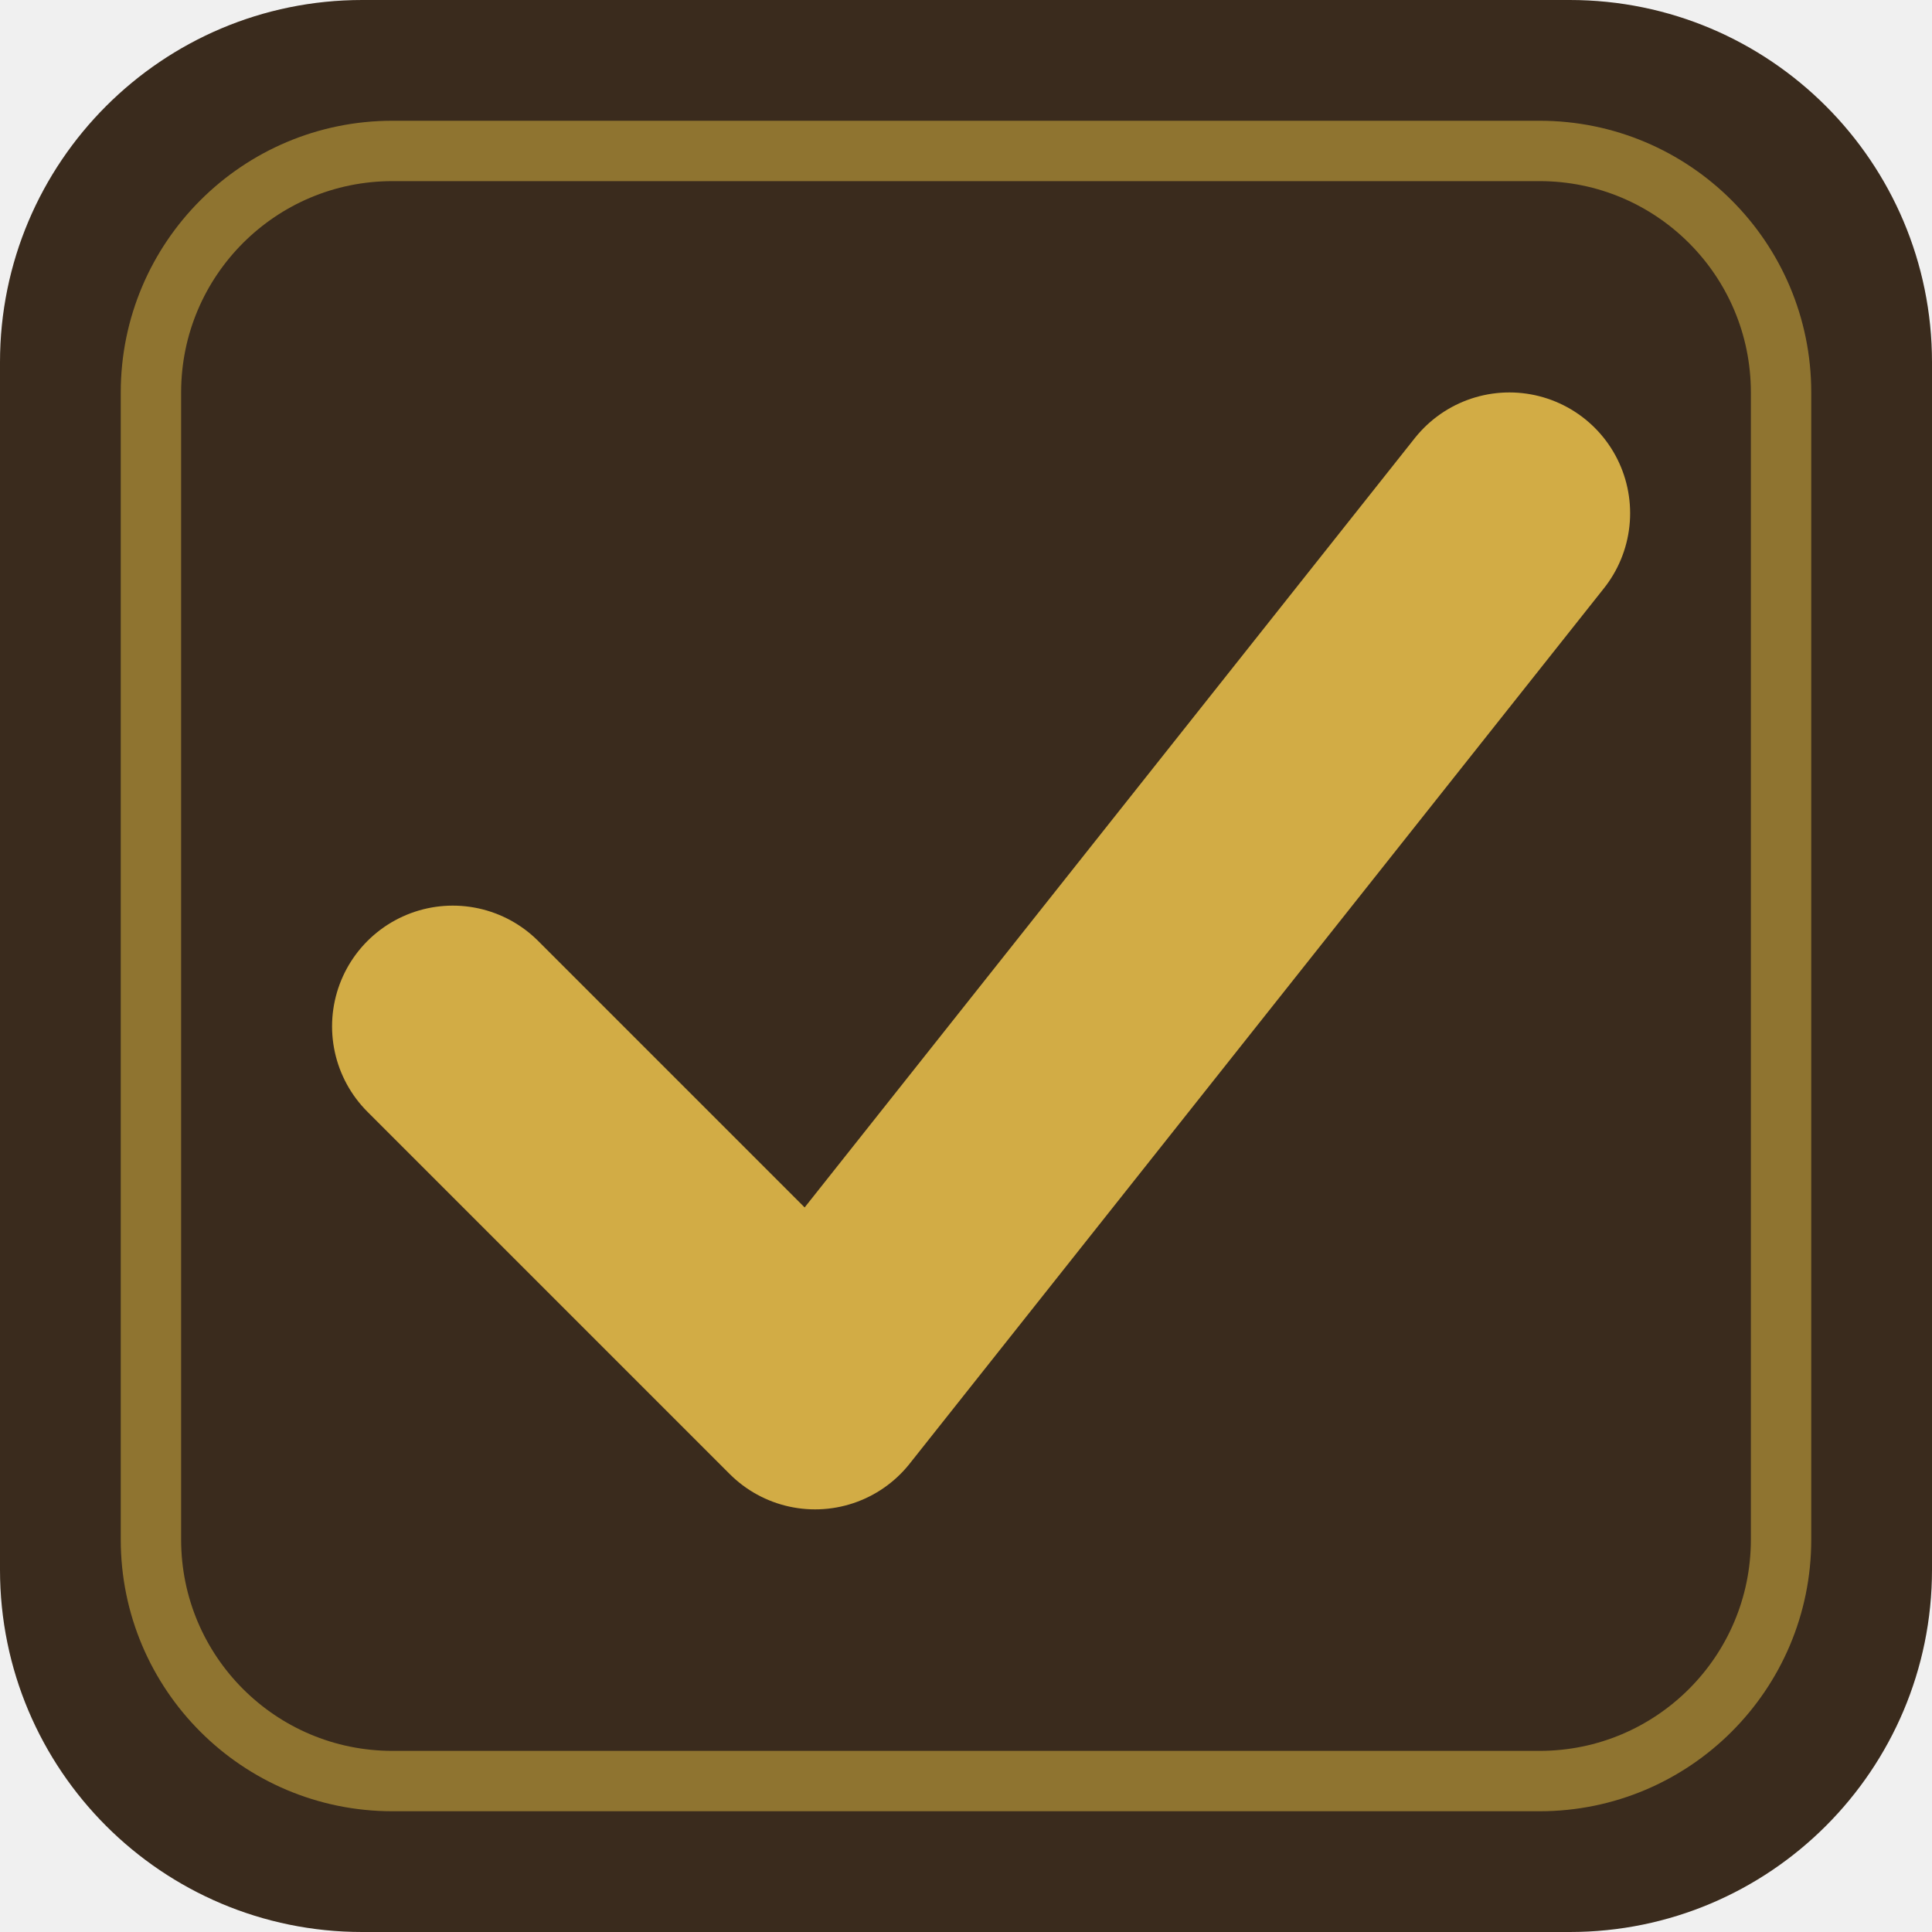
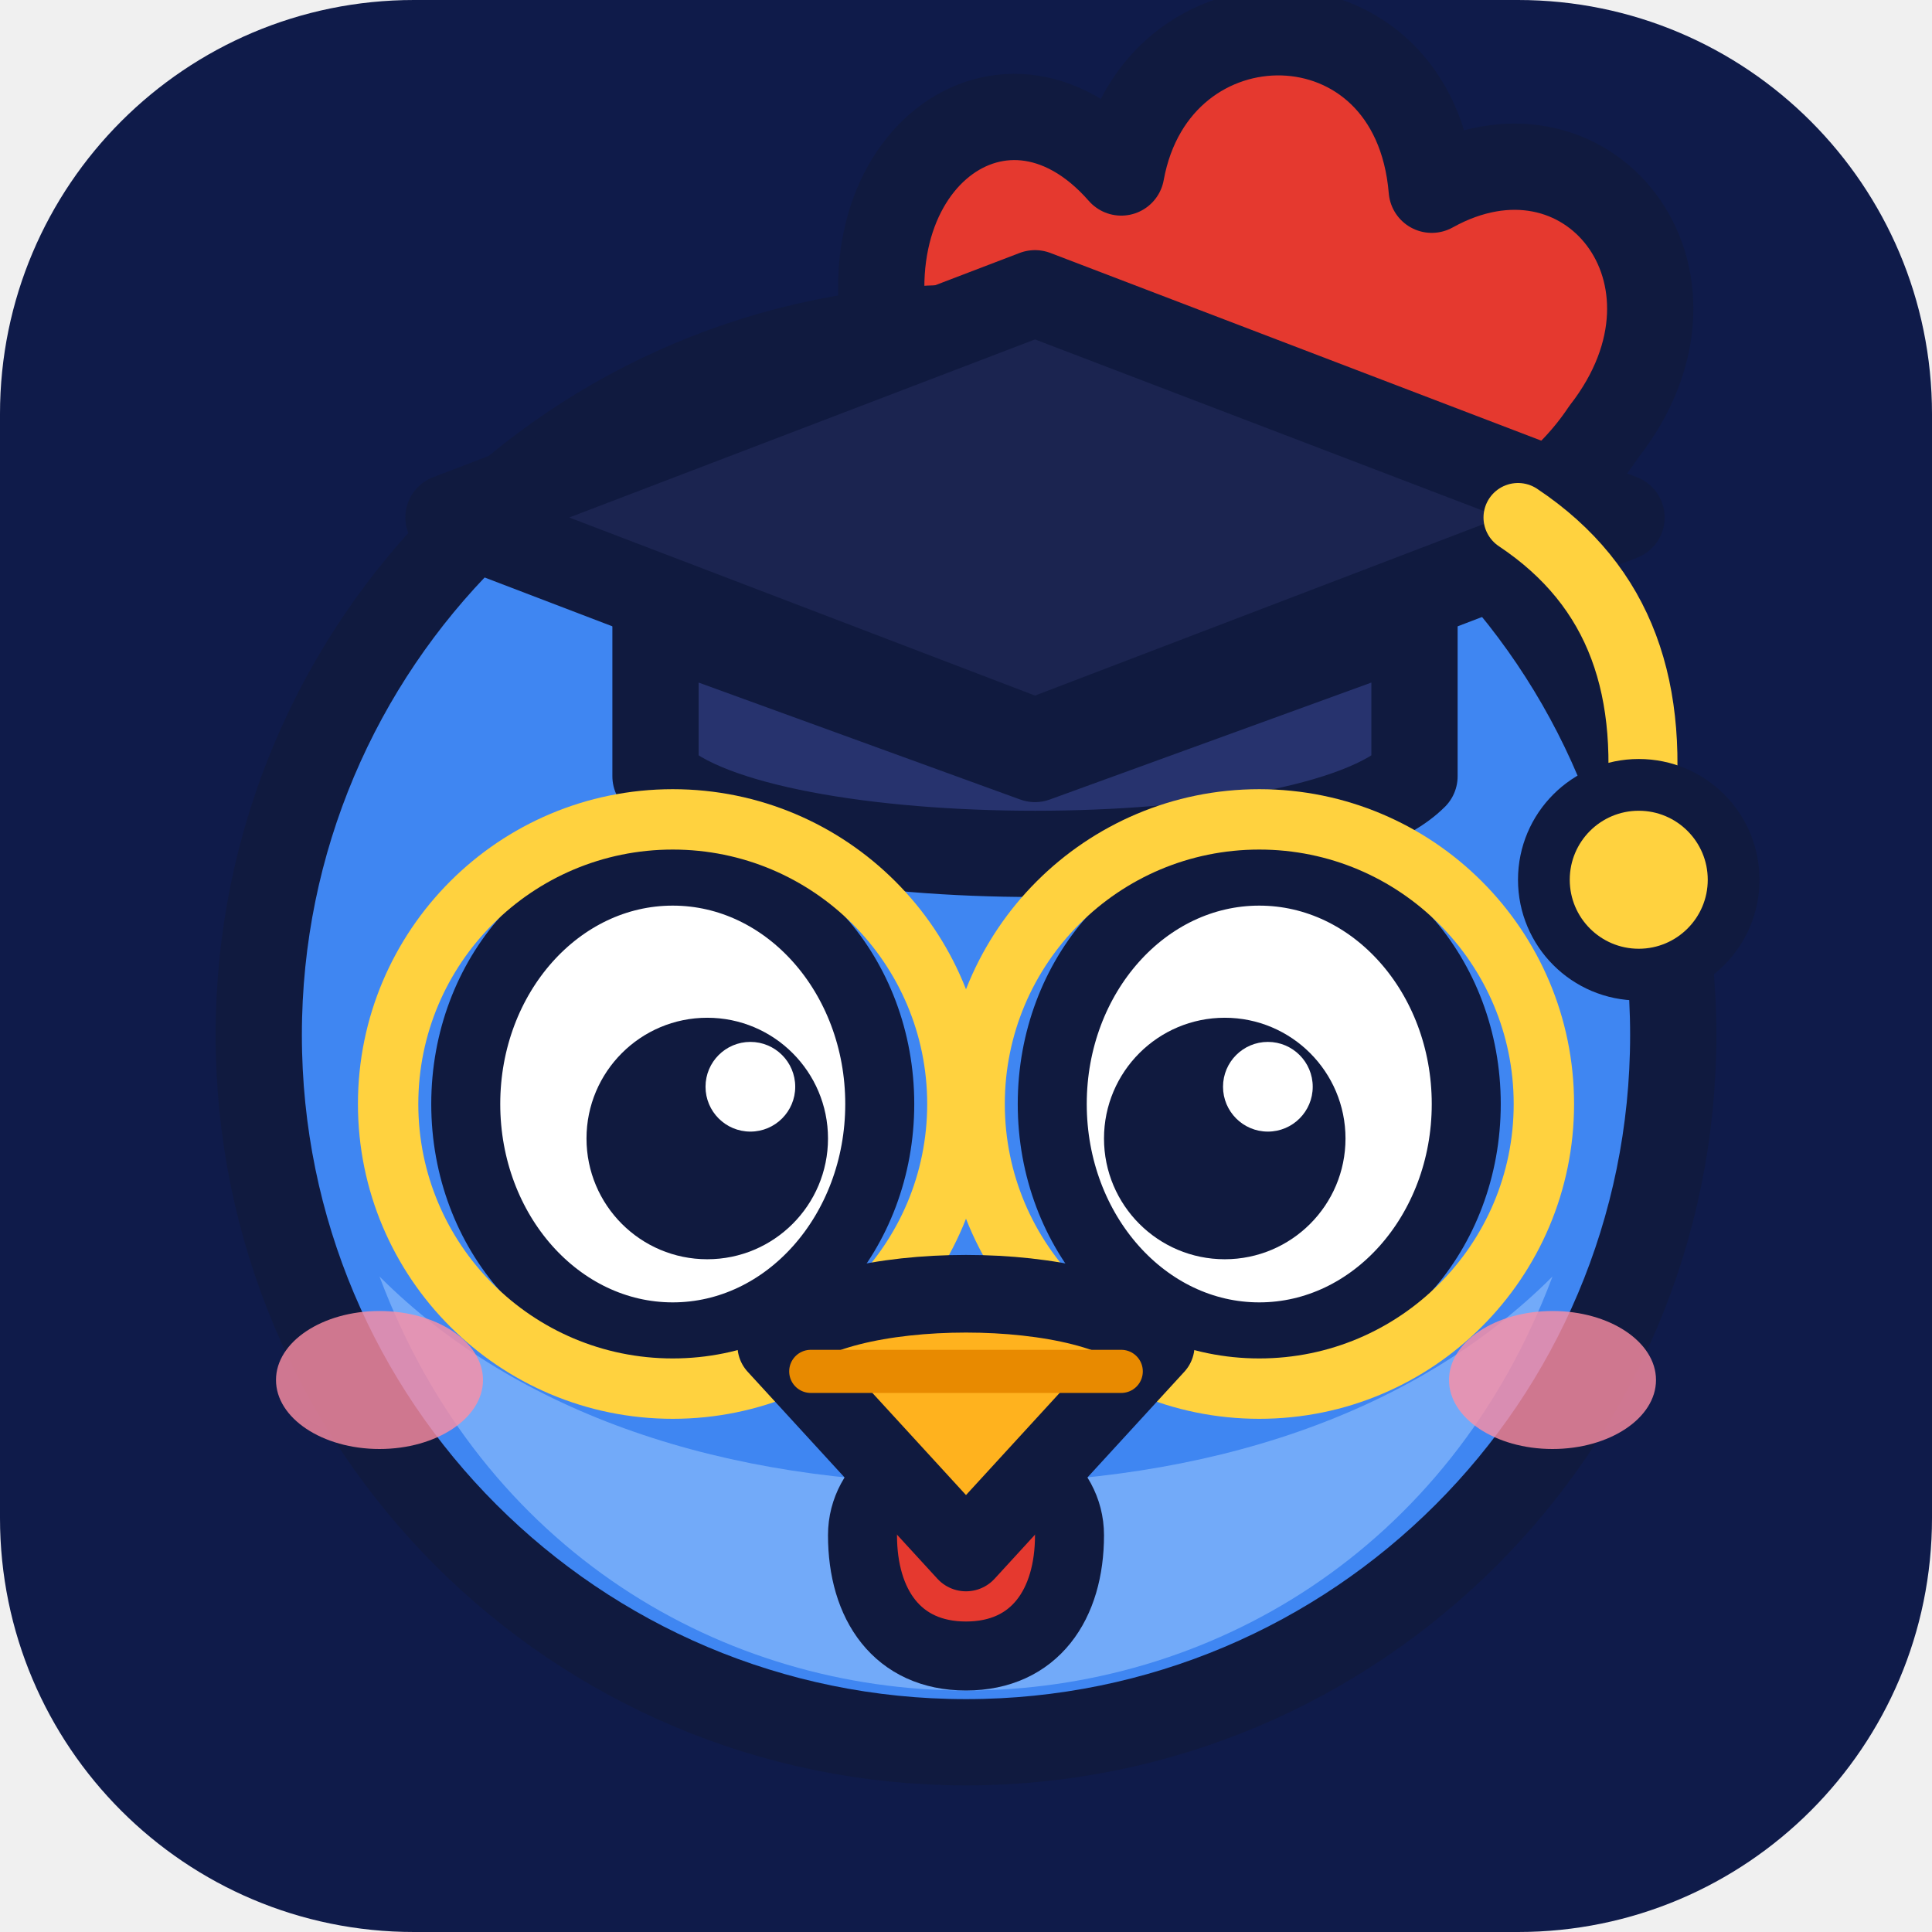
- <svg xmlns="http://www.w3.org/2000/svg" viewBox="0 0 64 64">
-   <rect width="64" height="64" rx="12" fill="#3a2b1d" />
-   <rect x="5" y="5" width="54" height="54" rx="8" fill="none" stroke="#8f7430" stroke-width="2" />
-   <path d="M15 34 L27 46 L50 17" fill="none" stroke="#d2ac45" stroke-width="8" stroke-linecap="round" stroke-linejoin="round" />
+ <svg xmlns="http://www.w3.org/2000/svg" viewBox="44 20 112 112">
+   <rect x="44" y="20" width="112" height="112" rx="24" fill="#0f1b4a" />
+   <g transform="translate(0 -2)">
+     <path d="M96 44c-4-12 6-20 13-12 2-11 17-11 18 1 9-5 17 5 10 14-4 6-12 9-22 9z" fill="#e5392f" stroke="#101a3f" stroke-width="5" stroke-linejoin="round" />
+     <circle cx="100" cy="82" r="41" fill="#3f86f2" stroke="#101a3f" stroke-width="5" />
+     <path d="M66 96c6 16 20 24 34 24s28-8 34-24c-8 8-20 12-34 12s-26-4-34-12z" fill="#9cc8ff" opacity=".55" />
+     <path d="M70 52l34-13 34 13-34 13z" fill="#1b2450" stroke="#101a3f" stroke-width="5" stroke-linejoin="round" />
+     <path d="M82 58v9c6 6 38 6 44 0v-9l-22 8z" fill="#27336e" stroke="#101a3f" stroke-width="5" stroke-linejoin="round" />
+     <path d="M132 52c6 4 8 10 7 18" fill="none" stroke="#ffd23f" stroke-width="4" stroke-linecap="round" />
+     <circle cx="139" cy="73" r="5.500" fill="#ffd23f" stroke="#101a3f" stroke-width="3" />
+     <ellipse cx="83" cy="86" rx="12" ry="13.500" fill="#fff" stroke="#101a3f" stroke-width="4" />
+     <ellipse cx="117" cy="86" rx="12" ry="13.500" fill="#fff" stroke="#101a3f" stroke-width="4" />
+     <circle cx="85" cy="88" r="7" fill="#101a3f" />
+     <circle cx="115" cy="88" r="7" fill="#101a3f" />
+     <circle cx="87.500" cy="85" r="2.600" fill="#fff" />
+     <circle cx="117.500" cy="85" r="2.600" fill="#fff" />
+     <circle cx="83" cy="86" r="16.500" fill="none" stroke="#ffd23f" stroke-width="3.500" />
+     <circle cx="117" cy="86" r="16.500" fill="none" stroke="#ffd23f" stroke-width="3.500" />
+     <path d="M99.500 84h1" stroke="#ffd23f" stroke-width="3.500" stroke-linecap="round" />
+     <ellipse cx="66" cy="102" rx="6" ry="4" fill="#ff8fa3" opacity=".8" />
+     <ellipse cx="134" cy="102" rx="6" ry="4" fill="#ff8fa3" opacity=".8" />
+     <path d="M100 118c-4 0-6-3-6-7 0-3 3-5 6-5s6 2 6 5c0 4-2 7-6 7z" fill="#e5392f" stroke="#101a3f" stroke-width="4" />
+     <path d="M89 100c3-4 19-4 22 0l-11 12z" fill="#ffb21e" stroke="#101a3f" stroke-width="4.500" stroke-linejoin="round" />
+     <path d="M91 101.500h18" stroke="#e88a00" stroke-width="2.500" stroke-linecap="round" />
+   </g>
</svg>
